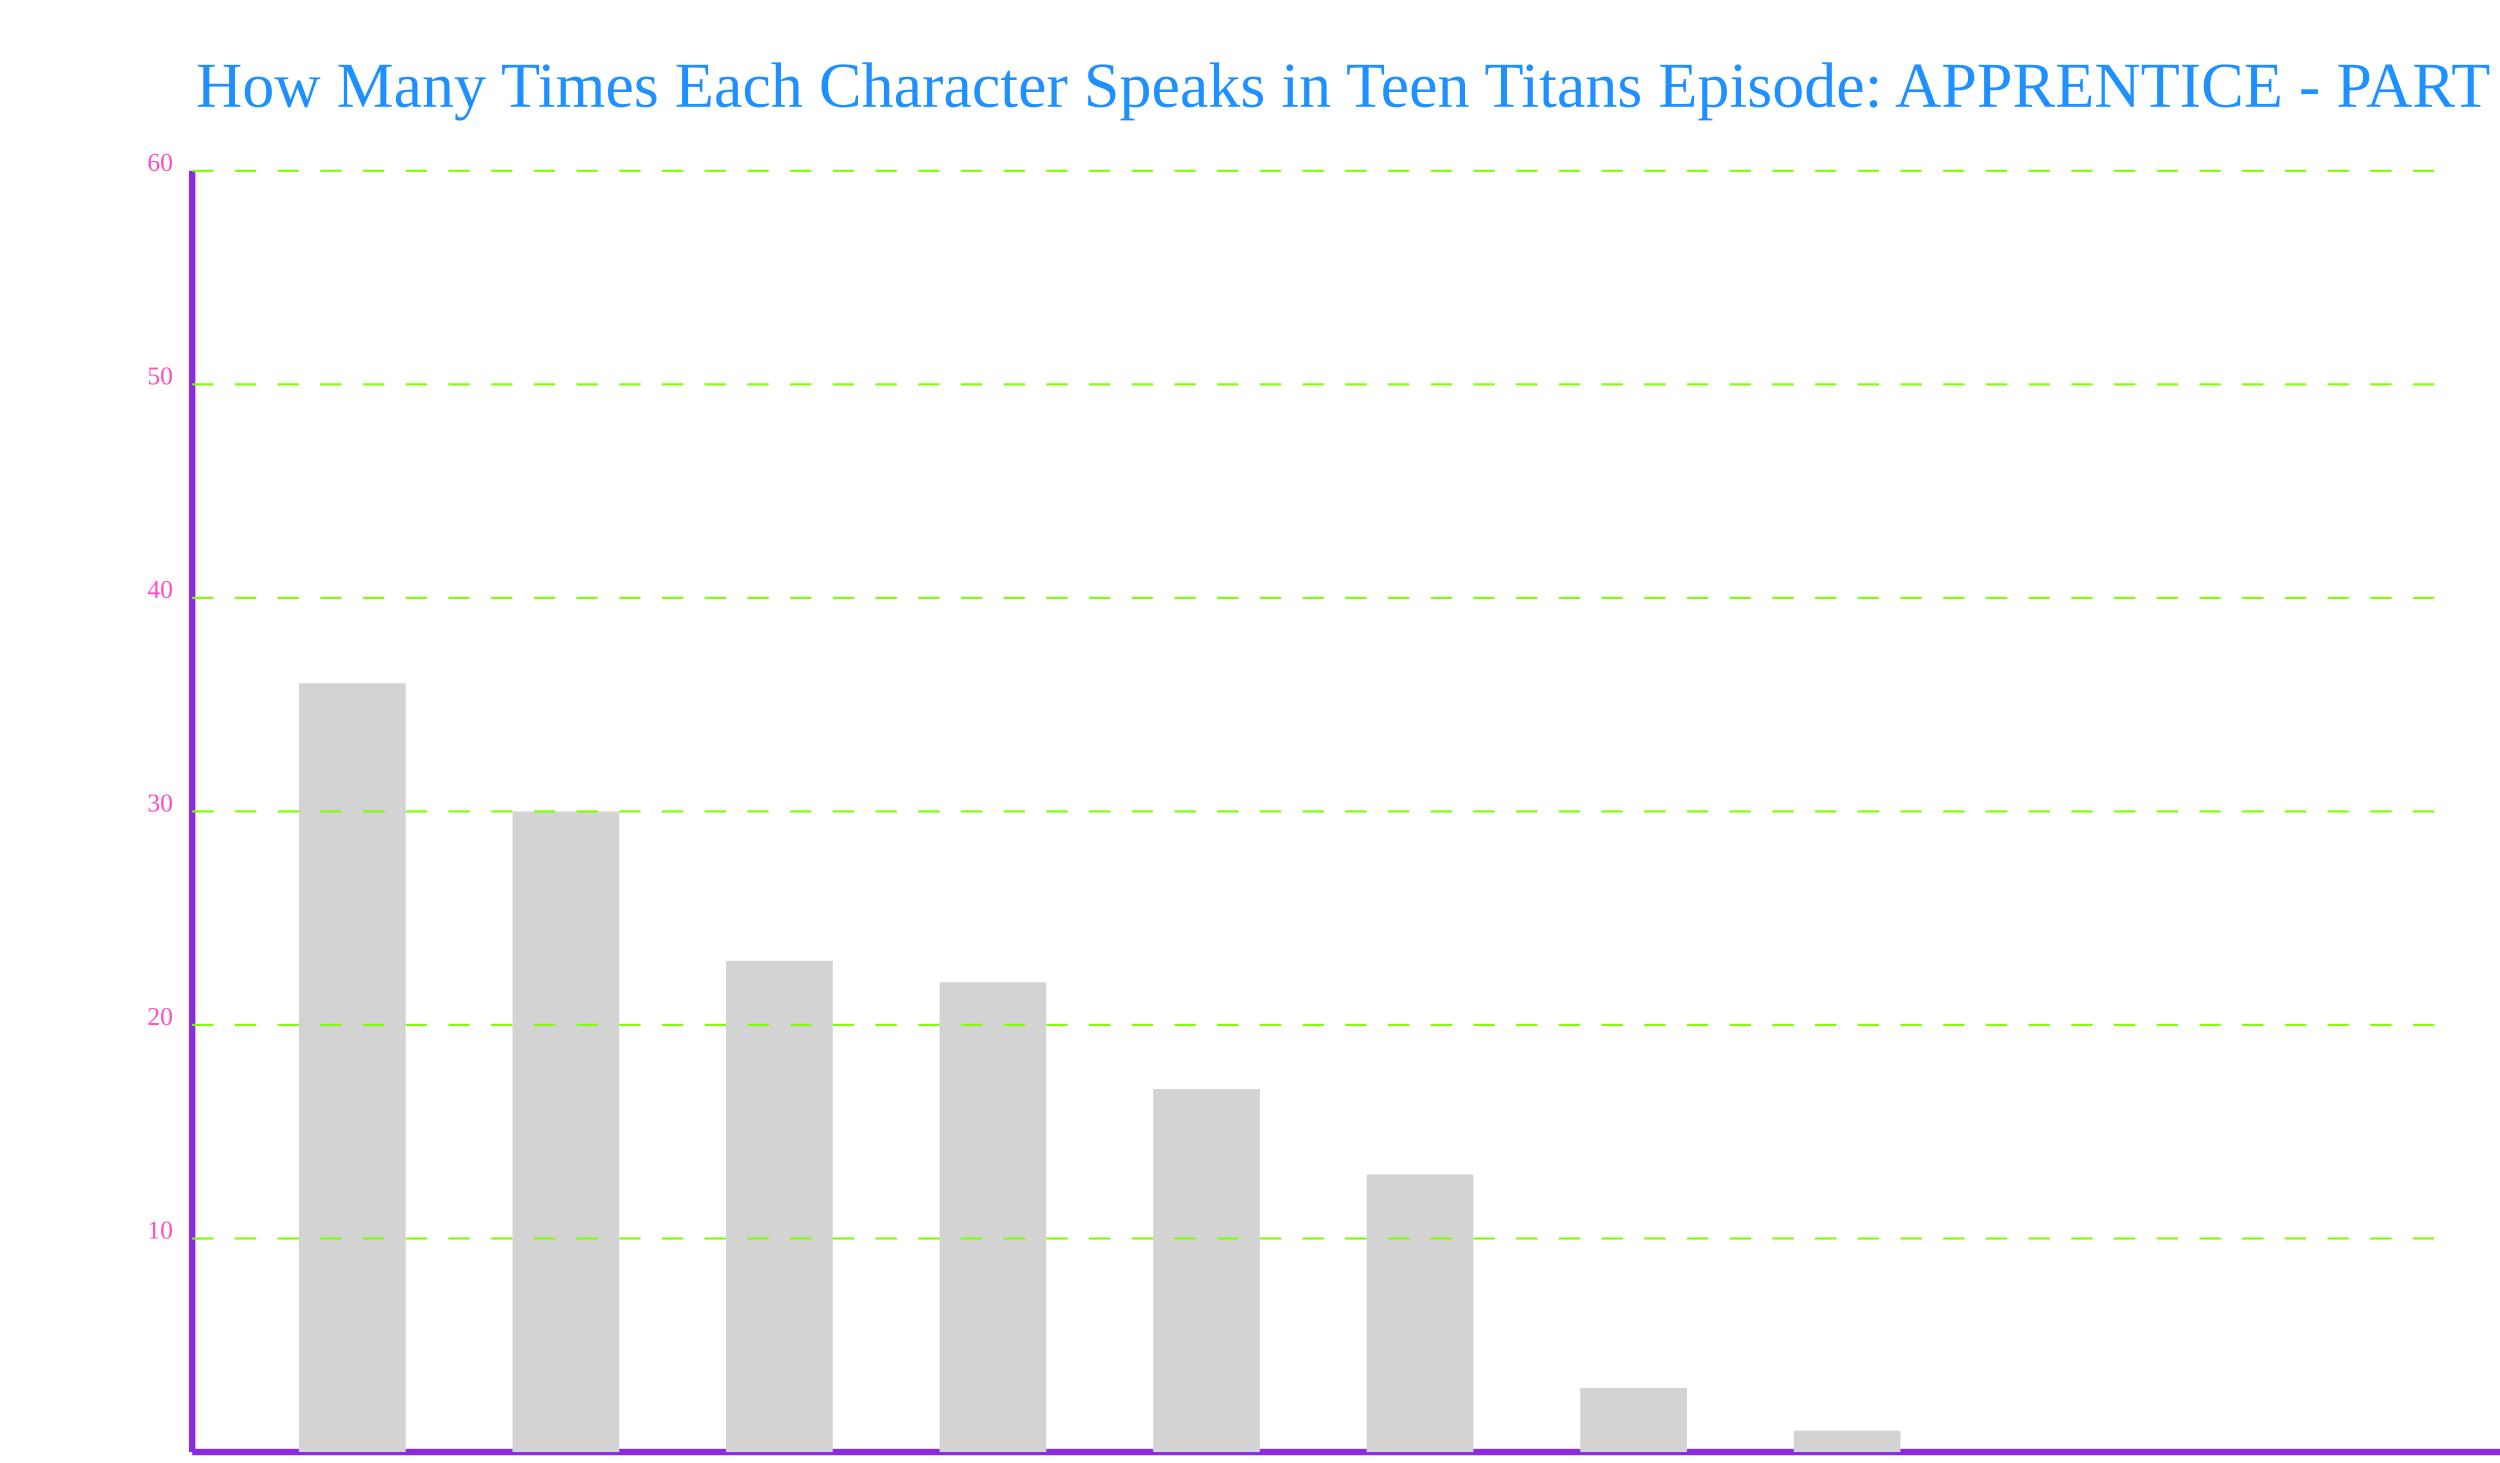
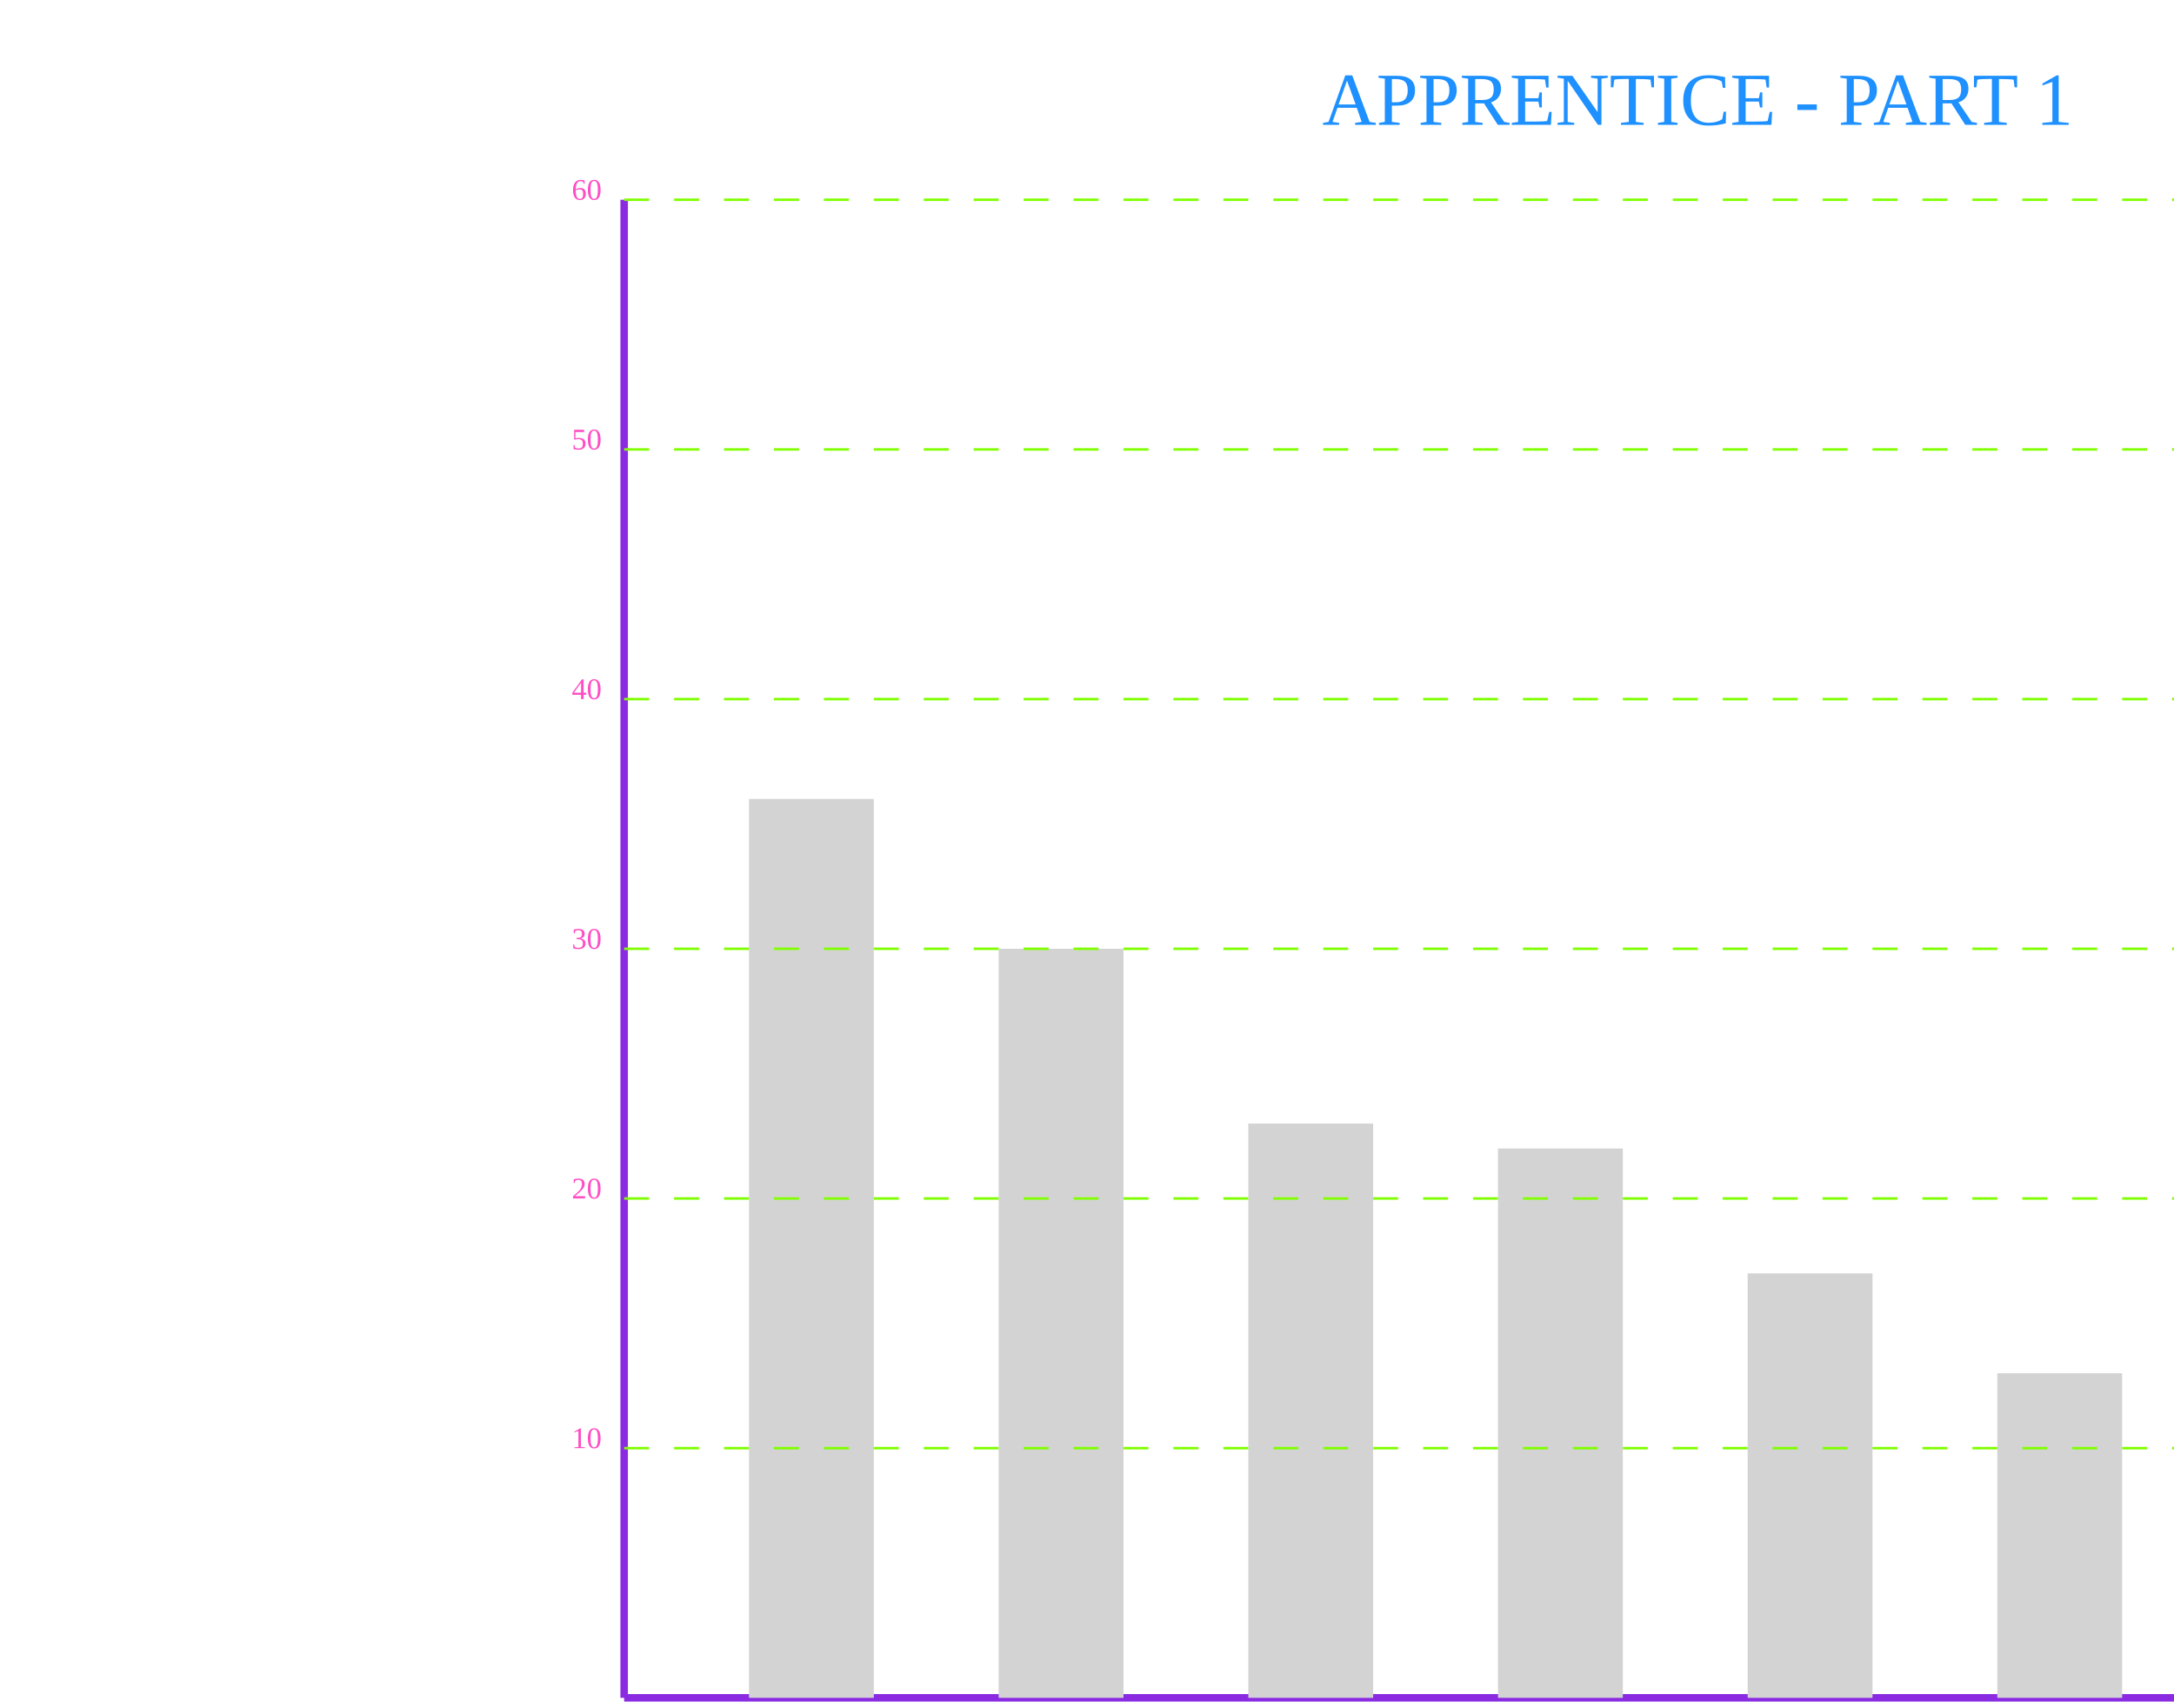
<svg xmlns="http://www.w3.org/2000/svg" width="100%" height="100%">
-   <g transform="translate(40, 680)">
-     <text x="600" y="-630" text-anchor="middle" fill="DodgerBlue" font-size="30">How Many Times Each Character Speaks in Teen Titans Episode: APPRENTICE - PART 1</text>
-     <line x1="50" y1="0" x2="1200" y2="0" stroke="BlueViolet" stroke-width="3" />
+   <g transform="translate(200, 680)">
+     <text x="480" y="-630" text-anchor="middle" fill="DodgerBlue" font-size="30">APPRENTICE - PART 1</text>
+     <line x1="50" y1="0" x2="900" y2="0" stroke="BlueViolet" stroke-width="3" />
    <line x1="50" y1="0" x2="50" y2="-600" stroke="BlueViolet" stroke-width="3" />
    <g id="Robin">
      <text x="100 " y="30" text-anchor="start" font-size="18" fill="blue">Robin</text>
      <rect x="100" y="-360" width="50" height="360" fill="lightgrey" />
    </g>
    <g id="Slade">
      <text x="200 " y="30" text-anchor="start" font-size="18" fill="blue">Slade</text>
      <rect x="200" y="-300" width="50" height="300" fill="lightgrey" />
    </g>
    <g id="Cyborg">
      <text x="300 " y="30" text-anchor="start" font-size="18" fill="blue">Cyborg</text>
      <rect x="300" y="-230" width="50" height="230" fill="lightgrey" />
    </g>
    <g id="Starfire">
      <text x="400 " y="30" text-anchor="start" font-size="18" fill="blue">Starfire</text>
      <rect x="400" y="-220" width="50" height="220" fill="lightgrey" />
    </g>
    <g id="BeastBoy">
      <text x="500 " y="30" text-anchor="start" font-size="18" fill="blue">Beast Boy</text>
      <rect x="500" y="-170" width="50" height="170" fill="lightgrey" />
    </g>
    <g id="Raven">
      <text x="600 " y="30" text-anchor="start" font-size="18" fill="blue">Raven</text>
      <rect x="600" y="-130" width="50" height="130" fill="lightgrey" />
    </g>
-     <g id="Computer">
-       <text x="700 " y="30" text-anchor="start" font-size="18" fill="blue">Computer</text>
-       <rect x="700" y="-30" width="50" height="30" fill="lightgrey" />
-     </g>
-     <g id="Man">
-       <text x="800 " y="30" text-anchor="start" font-size="18" fill="blue">Man</text>
-       <rect x="800" y="-10" width="50" height="10" fill="lightgrey" />
-     </g>
    <text x="35" y="-100" fill="#ff4dc4" text-anchor="middle">10</text>
-     <line x1="50" y1="-100" x2="1100" y2="-100" stroke="Chartreuse" stroke-dasharray="10" />
+     <line x1="50" y1="-100" x2="900" y2="-100" stroke="Chartreuse" stroke-dasharray="10" />
    <text x="35" y="-200" fill="#ff4dc4" text-anchor="middle">20</text>
-     <line x1="50" y1="-200" x2="1100" y2="-200" stroke="Chartreuse" stroke-dasharray="10" />
+     <line x1="50" y1="-200" x2="900" y2="-200" stroke="Chartreuse" stroke-dasharray="10" />
    <text x="35" y="-300" fill="#ff4dc4" text-anchor="middle">30</text>
-     <line x1="50" y1="-300" x2="1100" y2="-300" stroke="Chartreuse" stroke-dasharray="10" />
+     <line x1="50" y1="-300" x2="900" y2="-300" stroke="Chartreuse" stroke-dasharray="10" />
    <text x="35" y="-400" fill="#ff4dc4" text-anchor="middle">40</text>
-     <line x1="50" y1="-400" x2="1100" y2="-400" stroke="Chartreuse" stroke-dasharray="10" />
+     <line x1="50" y1="-400" x2="900" y2="-400" stroke="Chartreuse" stroke-dasharray="10" />
    <text x="35" y="-500" fill="#ff4dc4" text-anchor="middle">50</text>
-     <line x1="50" y1="-500" x2="1100" y2="-500" stroke="Chartreuse" stroke-dasharray="10" />
+     <line x1="50" y1="-500" x2="900" y2="-500" stroke="Chartreuse" stroke-dasharray="10" />
    <text x="35" y="-600" fill="#ff4dc4" text-anchor="middle">60</text>
-     <line x1="50" y1="-600" x2="1100" y2="-600" stroke="Chartreuse" stroke-dasharray="10" />
+     <line x1="50" y1="-600" x2="900" y2="-600" stroke="Chartreuse" stroke-dasharray="10" />
  </g>
</svg>
